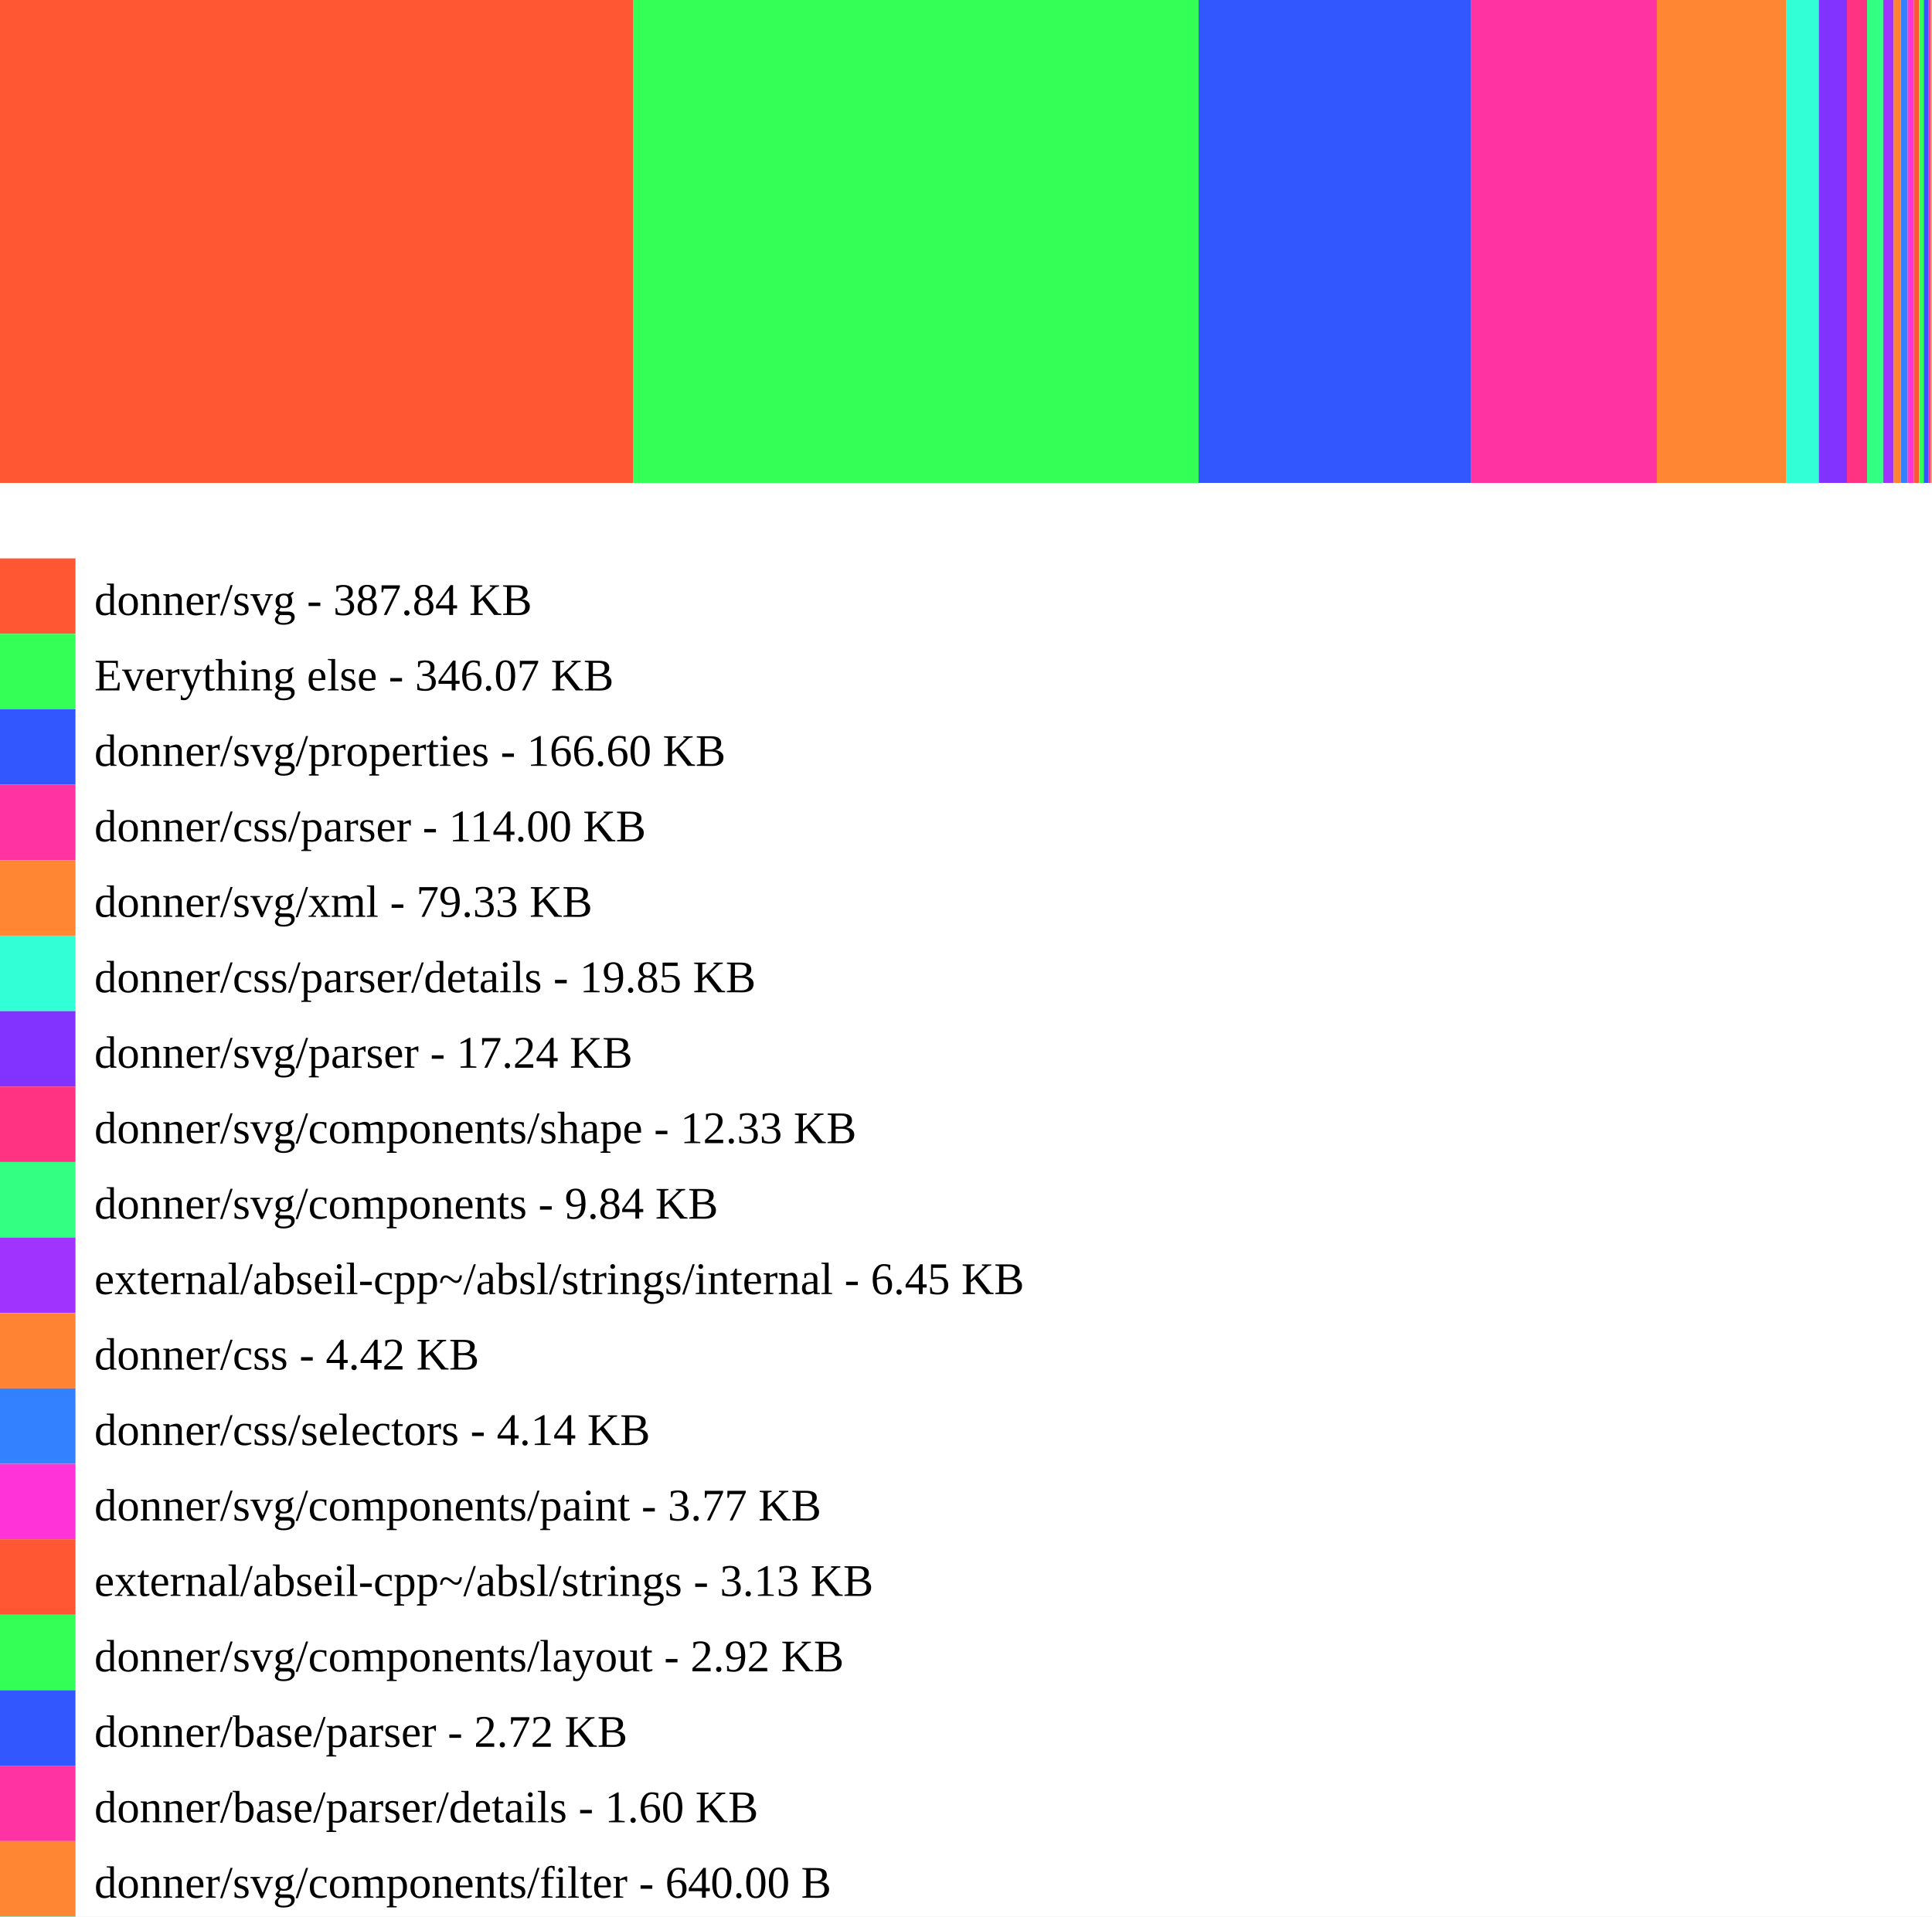
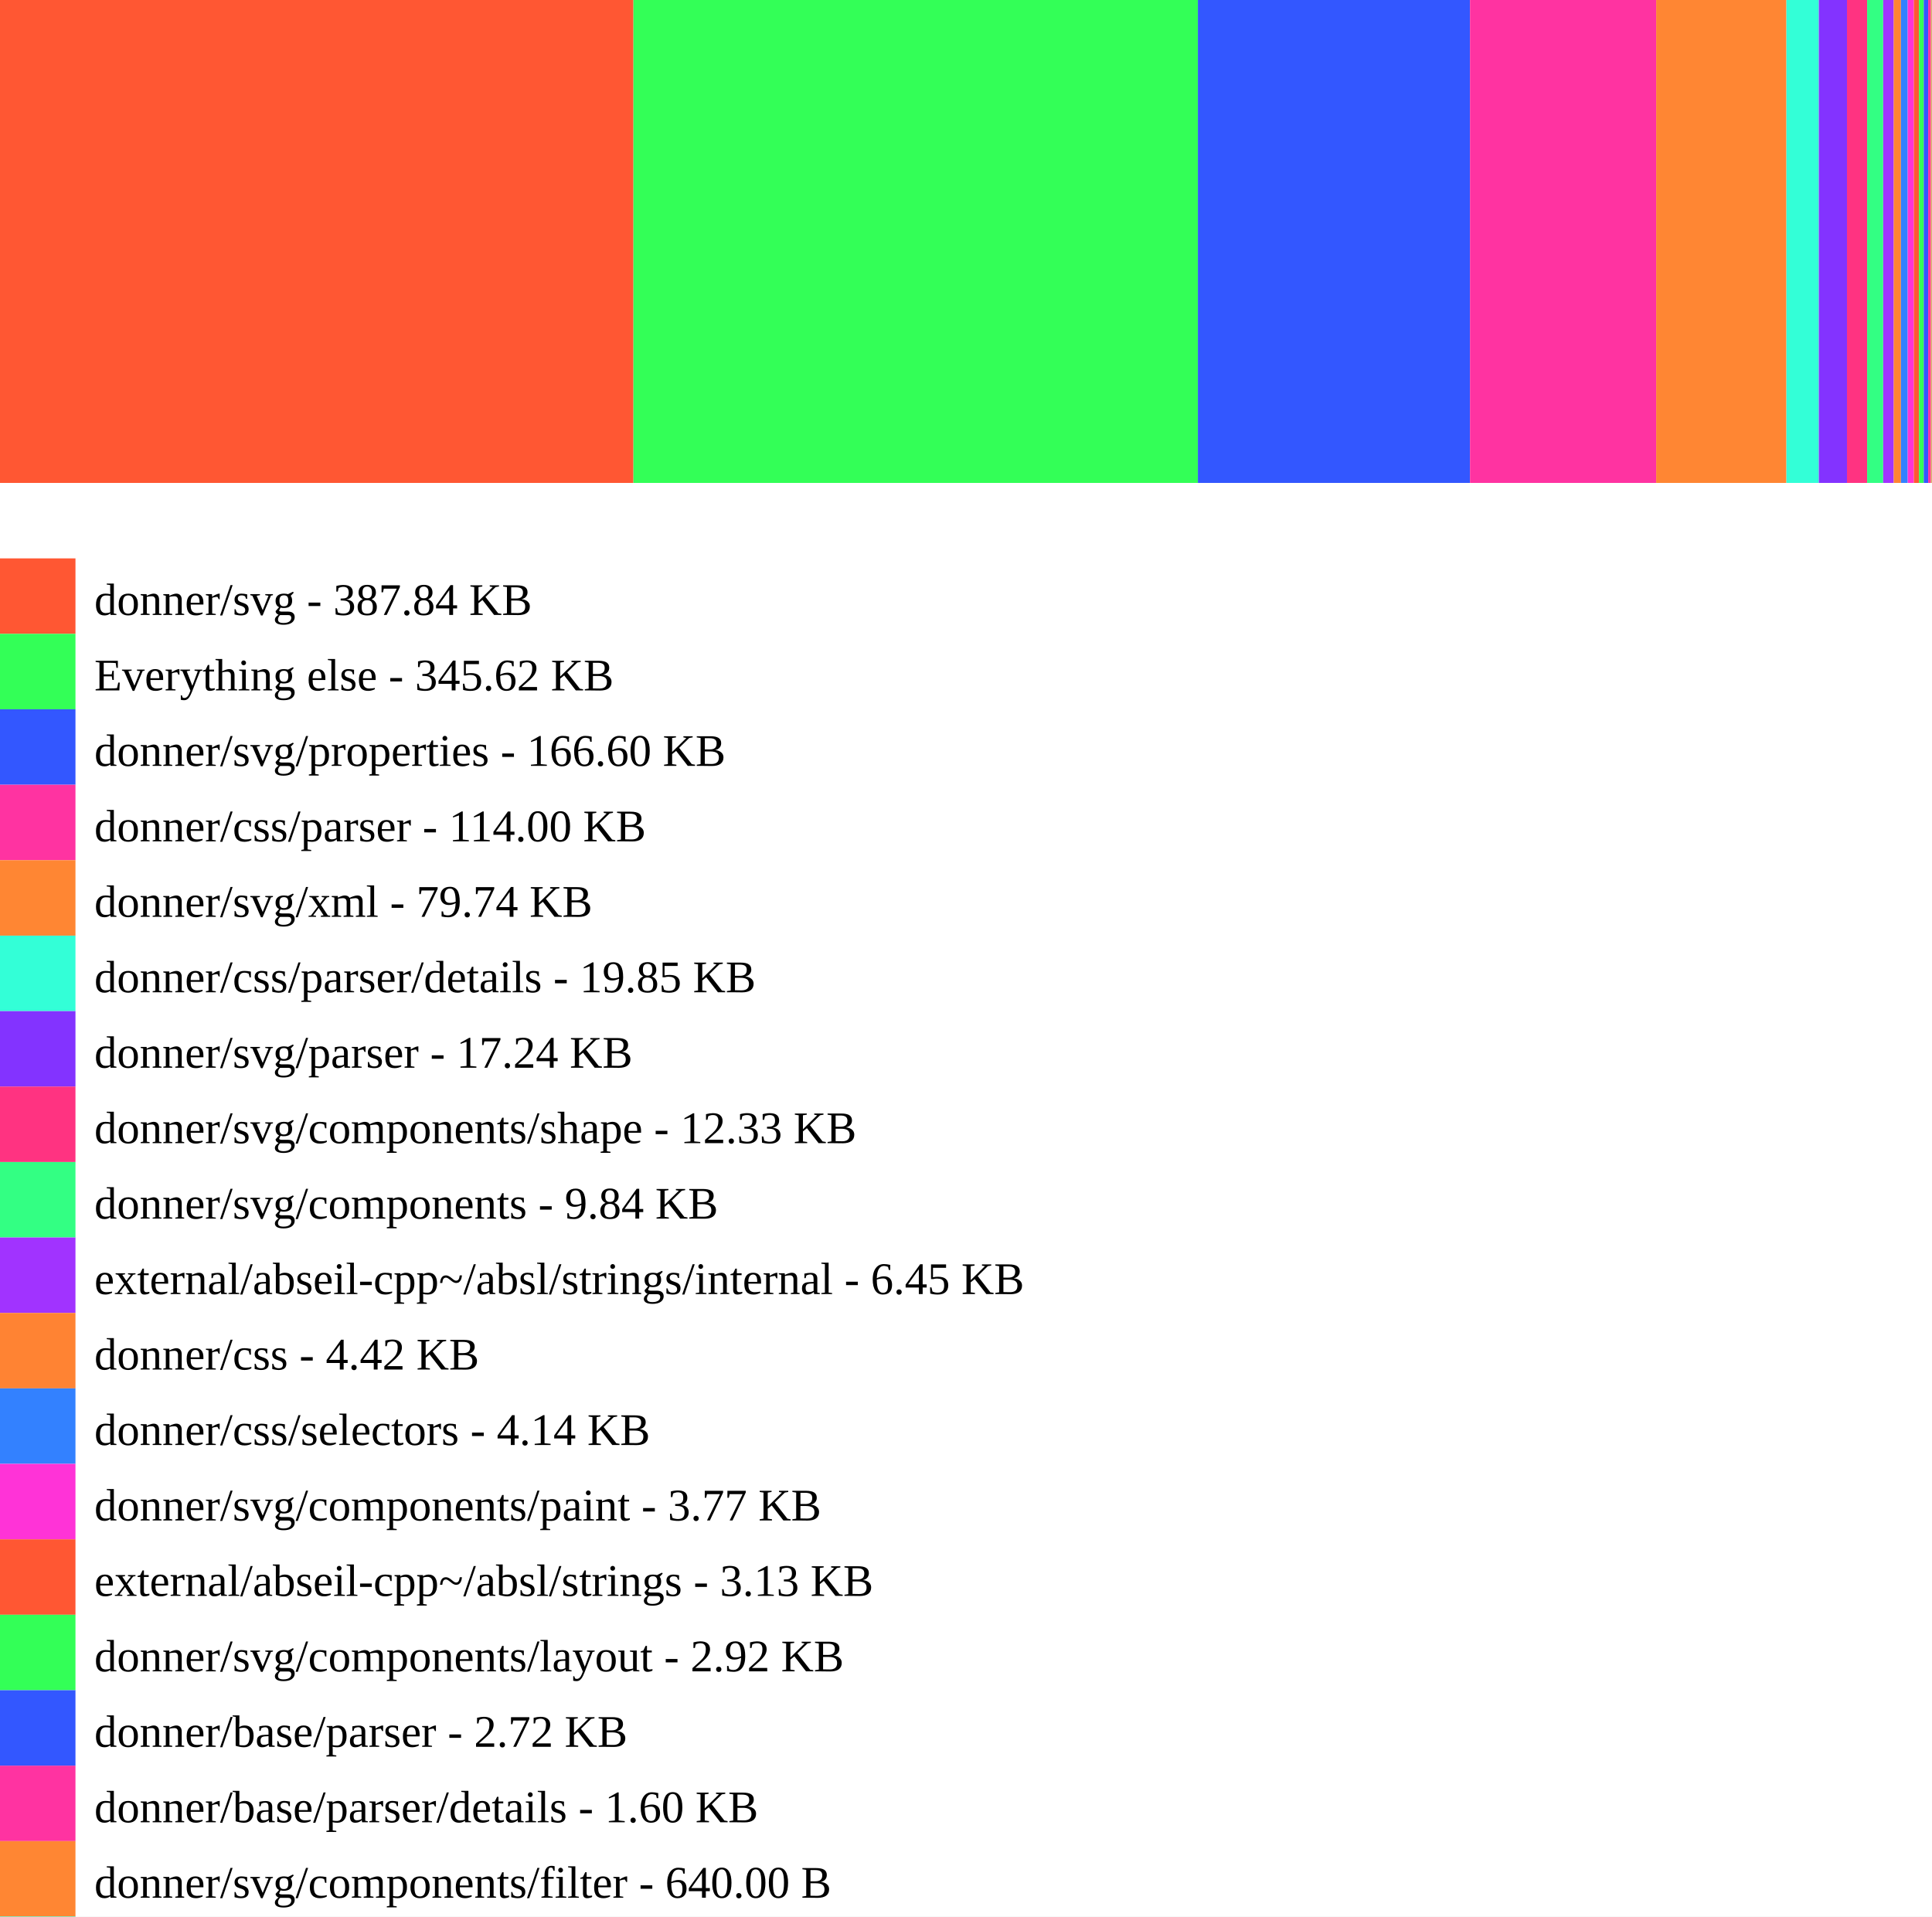
<svg xmlns="http://www.w3.org/2000/svg" width="512" height="508">
  <rect x="0" y="0" width="512" height="508" fill="white" />
-   <rect x="0" y="0" width="167.858" height="128" fill="#FF5733" />
-   <rect x="167.858" y="0" width="149.781" height="128" fill="#33FF57" />
-   <rect x="317.64" y="0" width="72.107" height="128" fill="#3357FF" />
-   <rect x="389.747" y="0" width="49.338" height="128" fill="#FF33A1" />
-   <rect x="439.085" y="0" width="34.335" height="128" fill="#FF8633" />
-   <rect x="473.42" y="0" width="8.59" height="128" fill="#33FFD7" />
-   <rect x="482.01" y="0" width="7.46" height="128" fill="#8333FF" />
-   <rect x="489.471" y="0" width="5.337" height="128" fill="#FF3381" />
+   <rect x="0" y="0" width="167.865" height="128" fill="#FF5733" />
+   <rect x="167.865" y="0" width="149.591" height="128" fill="#33FF57" />
+   <rect x="317.456" y="0" width="72.11" height="128" fill="#3357FF" />
+   <rect x="389.566" y="0" width="49.34" height="128" fill="#FF33A1" />
+   <rect x="438.906" y="0" width="34.513" height="128" fill="#FF8633" />
+   <rect x="473.419" y="0" width="8.591" height="128" fill="#33FFD7" />
+   <rect x="482.009" y="0" width="7.461" height="128" fill="#8333FF" />
+   <rect x="489.47" y="0" width="5.338" height="128" fill="#FF3381" />
  <rect x="494.808" y="0" width="4.258" height="128" fill="#33FF83" />
-   <rect x="499.067" y="0" width="2.793" height="128" fill="#A133FF" />
+   <rect x="499.066" y="0" width="2.793" height="128" fill="#A133FF" />
  <rect x="501.859" y="0" width="1.912" height="128" fill="#FF8333" />
  <rect x="503.771" y="0" width="1.791" height="128" fill="#3381FF" />
  <rect x="505.562" y="0" width="1.632" height="128" fill="#FF33D7" />
-   <rect x="507.194" y="0" width="1.355" height="128" fill="#FF5733" />
+   <rect x="507.194" y="0" width="1.356" height="128" fill="#FF5733" />
  <rect x="508.55" y="0" width="1.263" height="128" fill="#33FF57" />
  <rect x="509.813" y="0" width="1.178" height="128" fill="#3357FF" />
  <rect x="510.991" y="0" width="0.692" height="128" fill="#FF33A1" />
  <rect x="511.683" y="0" width="0.271" height="128" fill="#FF8633" />
  <rect x="511.954" y="0" width="0.046" height="128" fill="#33FFD7" />
  <rect x="0" y="148" width="20" height="20" fill="#FF5733" />
  <text x="25" y="163" fill="black" font-size="12">donner/svg - 387.84 KB</text>
  <rect x="0" y="168" width="20" height="20" fill="#33FF57" />
-   <text x="25" y="183" fill="black" font-size="12">Everything else - 346.07 KB</text>
+   <text x="25" y="183" fill="black" font-size="12">Everything else - 345.62 KB</text>
  <rect x="0" y="188" width="20" height="20" fill="#3357FF" />
  <text x="25" y="203" fill="black" font-size="12">donner/svg/properties - 166.60 KB</text>
  <rect x="0" y="208" width="20" height="20" fill="#FF33A1" />
  <text x="25" y="223" fill="black" font-size="12">donner/css/parser - 114.00 KB</text>
  <rect x="0" y="228" width="20" height="20" fill="#FF8633" />
-   <text x="25" y="243" fill="black" font-size="12">donner/svg/xml - 79.33 KB</text>
+   <text x="25" y="243" fill="black" font-size="12">donner/svg/xml - 79.74 KB</text>
  <rect x="0" y="248" width="20" height="20" fill="#33FFD7" />
  <text x="25" y="263" fill="black" font-size="12">donner/css/parser/details - 19.85 KB</text>
  <rect x="0" y="268" width="20" height="20" fill="#8333FF" />
  <text x="25" y="283" fill="black" font-size="12">donner/svg/parser - 17.24 KB</text>
  <rect x="0" y="288" width="20" height="20" fill="#FF3381" />
  <text x="25" y="303" fill="black" font-size="12">donner/svg/components/shape - 12.33 KB</text>
  <rect x="0" y="308" width="20" height="20" fill="#33FF83" />
  <text x="25" y="323" fill="black" font-size="12">donner/svg/components - 9.84 KB</text>
  <rect x="0" y="328" width="20" height="20" fill="#A133FF" />
  <text x="25" y="343" fill="black" font-size="12">external/abseil-cpp~/absl/strings/internal - 6.45 KB</text>
  <rect x="0" y="348" width="20" height="20" fill="#FF8333" />
  <text x="25" y="363" fill="black" font-size="12">donner/css - 4.42 KB</text>
  <rect x="0" y="368" width="20" height="20" fill="#3381FF" />
  <text x="25" y="383" fill="black" font-size="12">donner/css/selectors - 4.14 KB</text>
  <rect x="0" y="388" width="20" height="20" fill="#FF33D7" />
  <text x="25" y="403" fill="black" font-size="12">donner/svg/components/paint - 3.77 KB</text>
  <rect x="0" y="408" width="20" height="20" fill="#FF5733" />
  <text x="25" y="423" fill="black" font-size="12">external/abseil-cpp~/absl/strings - 3.13 KB</text>
  <rect x="0" y="428" width="20" height="20" fill="#33FF57" />
  <text x="25" y="443" fill="black" font-size="12">donner/svg/components/layout - 2.92 KB</text>
  <rect x="0" y="448" width="20" height="20" fill="#3357FF" />
  <text x="25" y="463" fill="black" font-size="12">donner/base/parser - 2.72 KB</text>
  <rect x="0" y="468" width="20" height="20" fill="#FF33A1" />
  <text x="25" y="483" fill="black" font-size="12">donner/base/parser/details - 1.60 KB</text>
  <rect x="0" y="488" width="20" height="20" fill="#FF8633" />
  <text x="25" y="503" fill="black" font-size="12">donner/svg/components/filter - 640.00 B</text>
  <rect x="0" y="508" width="20" height="20" fill="#33FFD7" />
  <text x="25" y="523" fill="black" font-size="12">donner/svg/registry - 109.00 B</text>
</svg>
